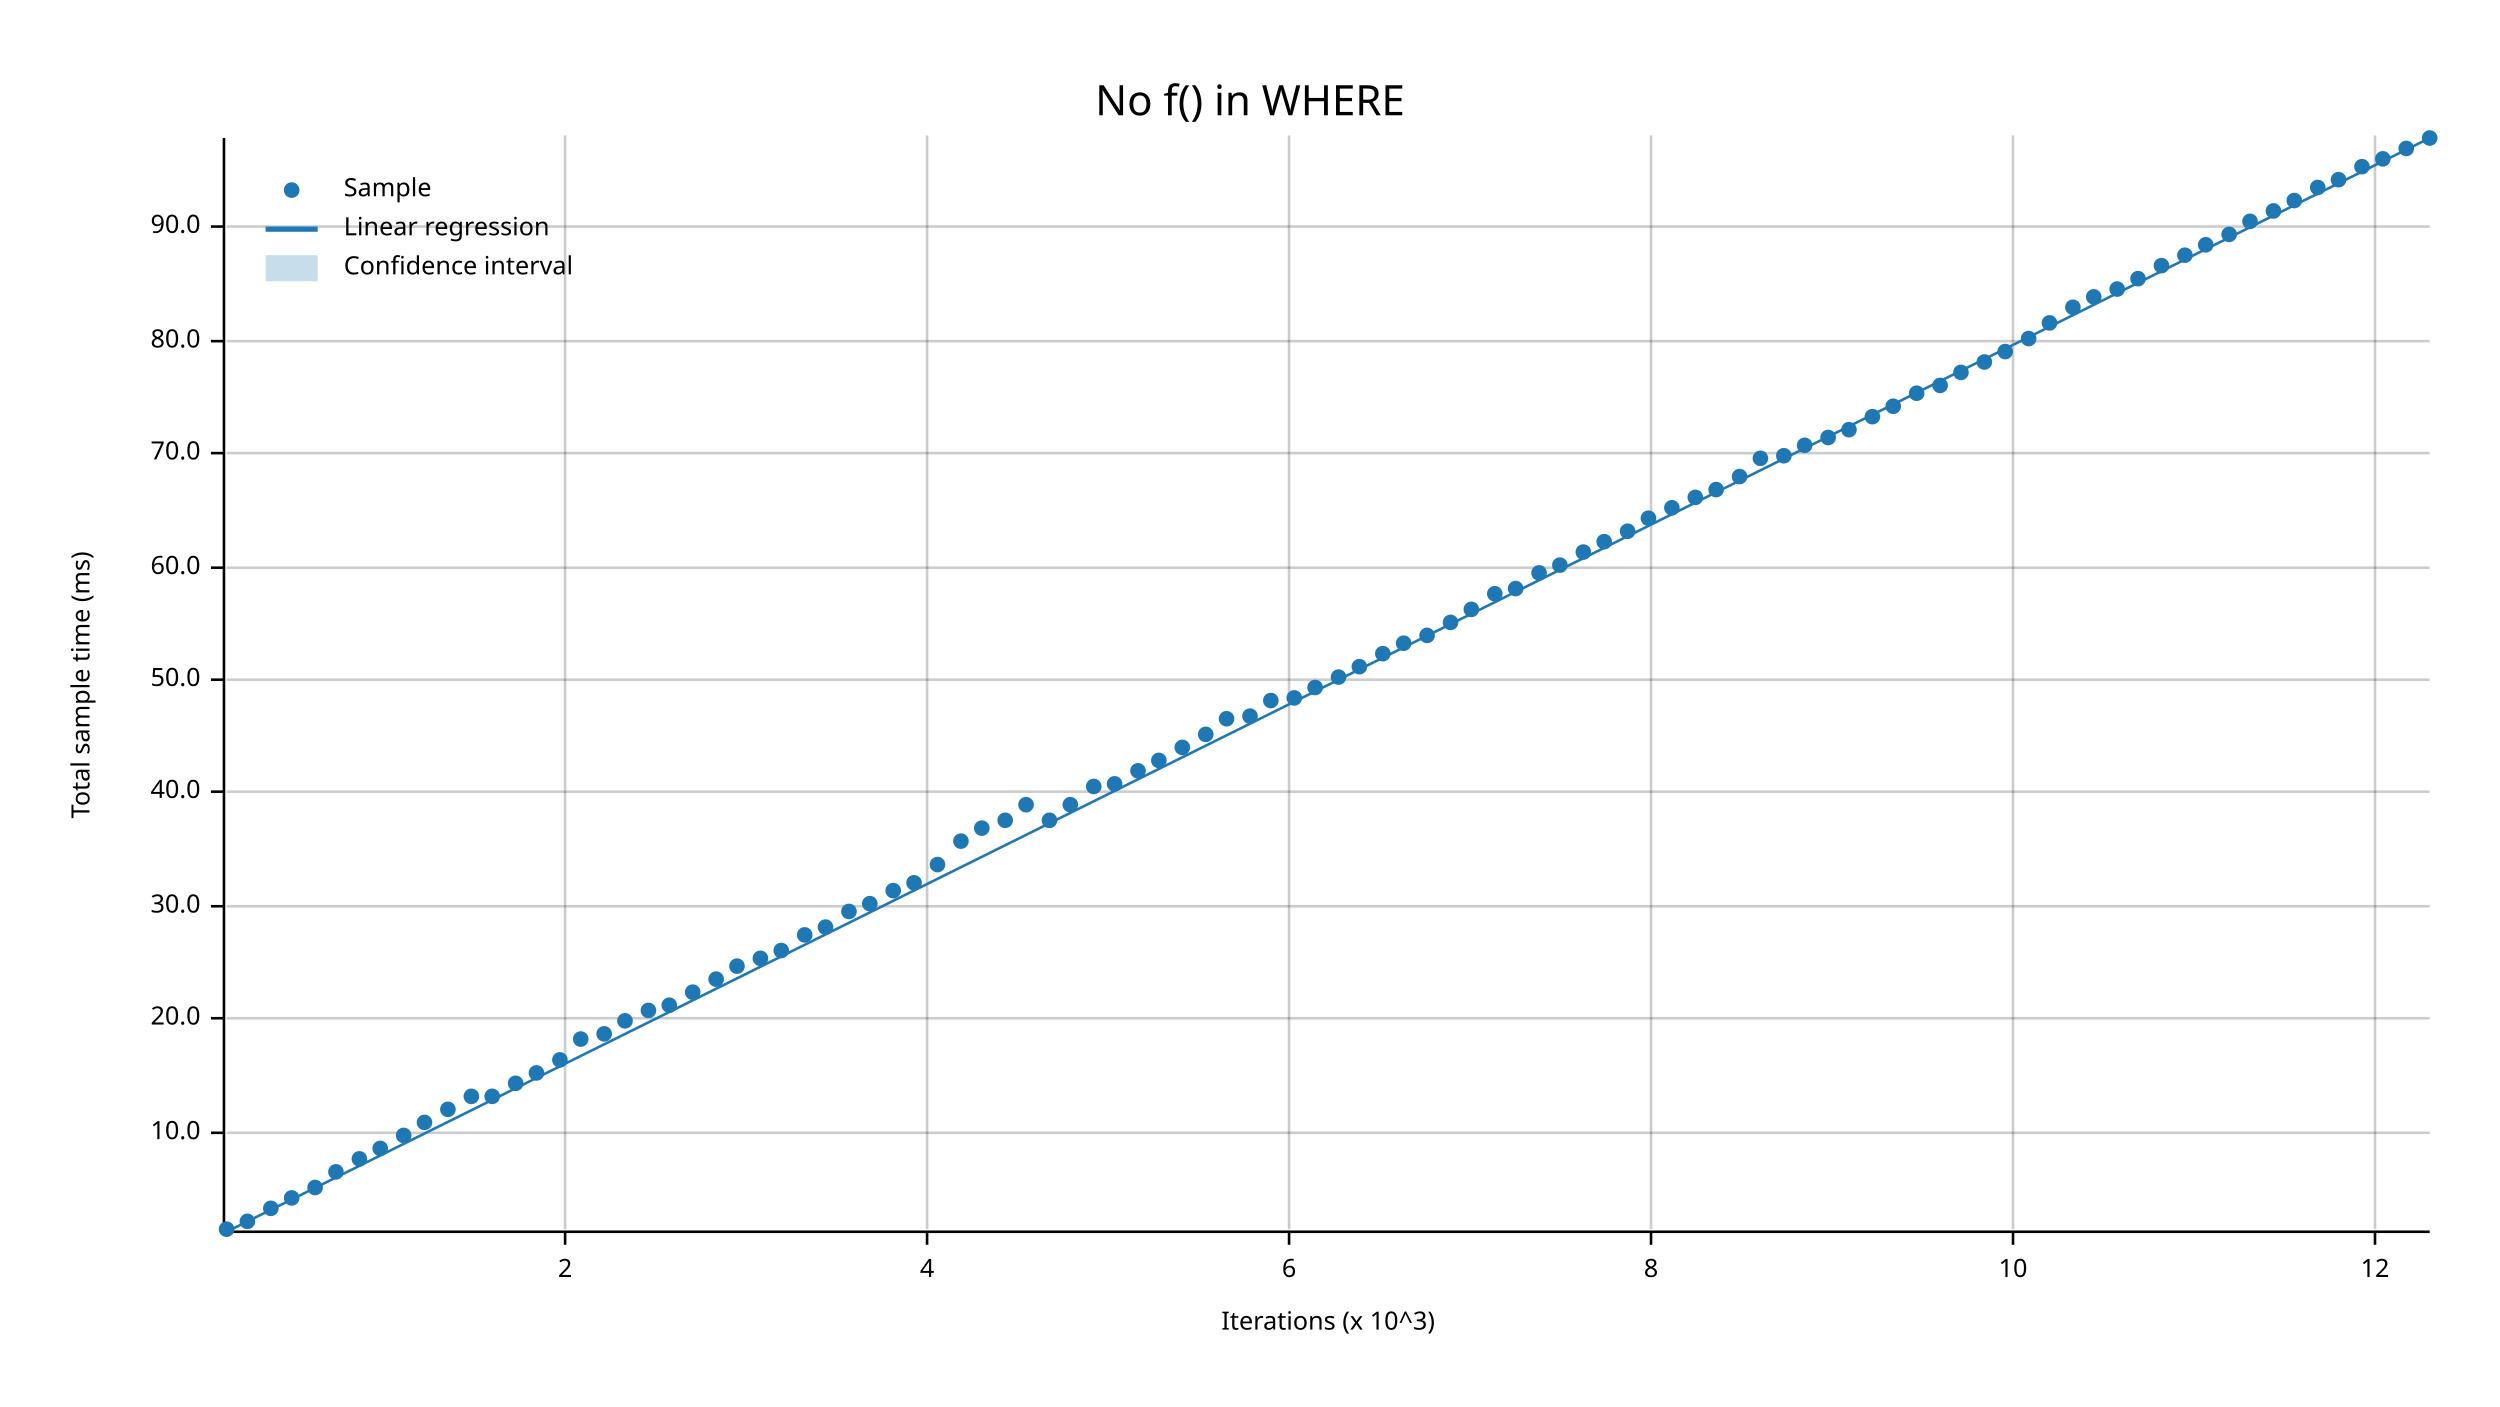
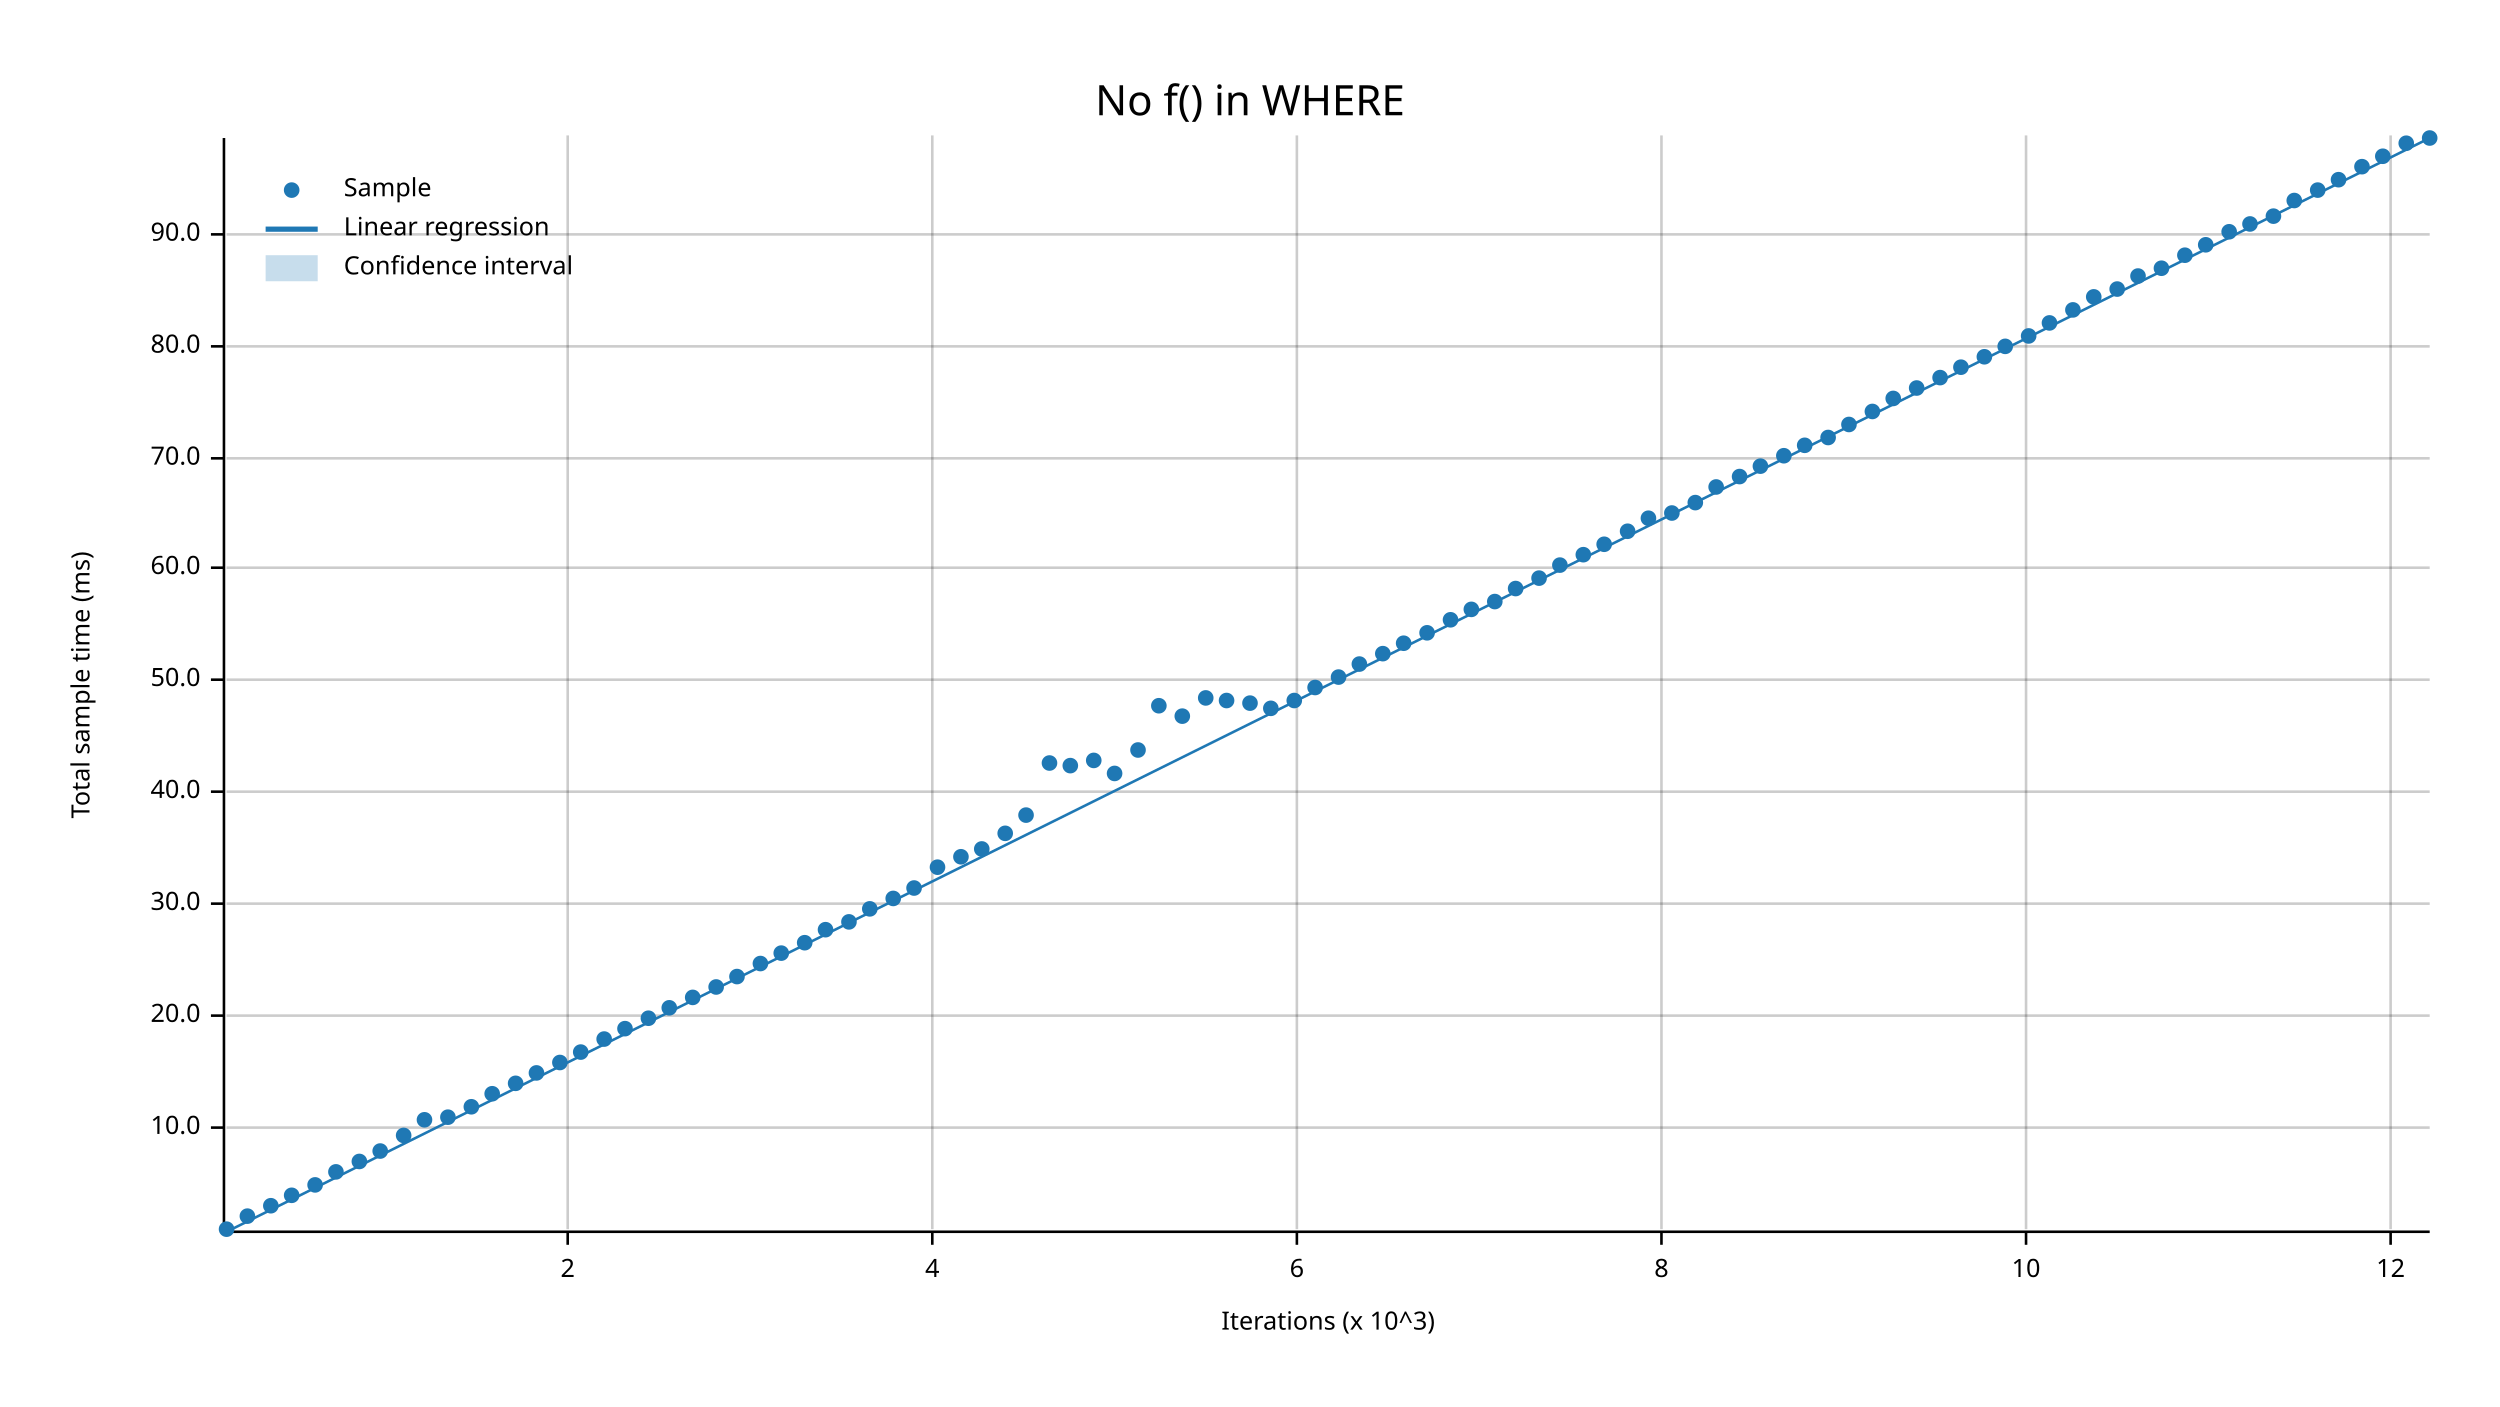
<svg xmlns="http://www.w3.org/2000/svg" width="960" height="540" viewBox="0 0 960 540">
  <text x="480" y="32" dy="0.76em" text-anchor="middle" font-family="sans-serif" font-size="16.129" opacity="1" fill="#000000">
No f() in WHERE
</text>
  <text x="27" y="263" dy="0.76em" text-anchor="middle" font-family="sans-serif" font-size="9.677" opacity="1" fill="#000000" transform="rotate(270, 27, 263)">
Total sample time (ms)
</text>
  <text x="510" y="513" dy="-0.5ex" text-anchor="middle" font-family="sans-serif" font-size="9.677" opacity="1" fill="#000000">
Iterations (x 10^3)
</text>
-   <line opacity="0.2" stroke="#000000" stroke-width="1" x1="217" y1="472" x2="217" y2="52" />
-   <line opacity="0.2" stroke="#000000" stroke-width="1" x1="356" y1="472" x2="356" y2="52" />
-   <line opacity="0.2" stroke="#000000" stroke-width="1" x1="495" y1="472" x2="495" y2="52" />
-   <line opacity="0.2" stroke="#000000" stroke-width="1" x1="634" y1="472" x2="634" y2="52" />
-   <line opacity="0.2" stroke="#000000" stroke-width="1" x1="773" y1="472" x2="773" y2="52" />
-   <line opacity="0.2" stroke="#000000" stroke-width="1" x1="912" y1="472" x2="912" y2="52" />
-   <line opacity="0.2" stroke="#000000" stroke-width="1" x1="87" y1="435" x2="933" y2="435" />
-   <line opacity="0.2" stroke="#000000" stroke-width="1" x1="87" y1="391" x2="933" y2="391" />
-   <line opacity="0.2" stroke="#000000" stroke-width="1" x1="87" y1="348" x2="933" y2="348" />
+   <line opacity="0.2" stroke="#000000" stroke-width="1" x1="218" y1="472" x2="218" y2="52" />
+   <line opacity="0.2" stroke="#000000" stroke-width="1" x1="358" y1="472" x2="358" y2="52" />
+   <line opacity="0.2" stroke="#000000" stroke-width="1" x1="498" y1="472" x2="498" y2="52" />
+   <line opacity="0.2" stroke="#000000" stroke-width="1" x1="638" y1="472" x2="638" y2="52" />
+   <line opacity="0.2" stroke="#000000" stroke-width="1" x1="778" y1="472" x2="778" y2="52" />
+   <line opacity="0.2" stroke="#000000" stroke-width="1" x1="918" y1="472" x2="918" y2="52" />
+   <line opacity="0.2" stroke="#000000" stroke-width="1" x1="87" y1="433" x2="933" y2="433" />
+   <line opacity="0.2" stroke="#000000" stroke-width="1" x1="87" y1="390" x2="933" y2="390" />
+   <line opacity="0.2" stroke="#000000" stroke-width="1" x1="87" y1="347" x2="933" y2="347" />
  <line opacity="0.2" stroke="#000000" stroke-width="1" x1="87" y1="304" x2="933" y2="304" />
  <line opacity="0.2" stroke="#000000" stroke-width="1" x1="87" y1="261" x2="933" y2="261" />
  <line opacity="0.2" stroke="#000000" stroke-width="1" x1="87" y1="218" x2="933" y2="218" />
-   <line opacity="0.2" stroke="#000000" stroke-width="1" x1="87" y1="174" x2="933" y2="174" />
-   <line opacity="0.2" stroke="#000000" stroke-width="1" x1="87" y1="131" x2="933" y2="131" />
-   <line opacity="0.2" stroke="#000000" stroke-width="1" x1="87" y1="87" x2="933" y2="87" />
+   <line opacity="0.2" stroke="#000000" stroke-width="1" x1="87" y1="176" x2="933" y2="176" />
+   <line opacity="0.2" stroke="#000000" stroke-width="1" x1="87" y1="133" x2="933" y2="133" />
+   <line opacity="0.2" stroke="#000000" stroke-width="1" x1="87" y1="90" x2="933" y2="90" />
  <polyline fill="none" opacity="1" stroke="#000000" stroke-width="1" points="86,53 86,473 " />
-   <text x="77" y="435" dy="0.5ex" text-anchor="end" font-family="sans-serif" font-size="9.677" opacity="1" fill="#000000">
+   <text x="77" y="433" dy="0.5ex" text-anchor="end" font-family="sans-serif" font-size="9.677" opacity="1" fill="#000000">
10.0
</text>
-   <polyline fill="none" opacity="1" stroke="#000000" stroke-width="1" points="81,435 86,435 " />
-   <text x="77" y="391" dy="0.5ex" text-anchor="end" font-family="sans-serif" font-size="9.677" opacity="1" fill="#000000">
+   <polyline fill="none" opacity="1" stroke="#000000" stroke-width="1" points="81,433 86,433 " />
+   <text x="77" y="390" dy="0.5ex" text-anchor="end" font-family="sans-serif" font-size="9.677" opacity="1" fill="#000000">
20.0
</text>
-   <polyline fill="none" opacity="1" stroke="#000000" stroke-width="1" points="81,391 86,391 " />
-   <text x="77" y="348" dy="0.5ex" text-anchor="end" font-family="sans-serif" font-size="9.677" opacity="1" fill="#000000">
+   <polyline fill="none" opacity="1" stroke="#000000" stroke-width="1" points="81,390 86,390 " />
+   <text x="77" y="347" dy="0.5ex" text-anchor="end" font-family="sans-serif" font-size="9.677" opacity="1" fill="#000000">
30.0
</text>
-   <polyline fill="none" opacity="1" stroke="#000000" stroke-width="1" points="81,348 86,348 " />
+   <polyline fill="none" opacity="1" stroke="#000000" stroke-width="1" points="81,347 86,347 " />
  <text x="77" y="304" dy="0.5ex" text-anchor="end" font-family="sans-serif" font-size="9.677" opacity="1" fill="#000000">
40.0
</text>
  <polyline fill="none" opacity="1" stroke="#000000" stroke-width="1" points="81,304 86,304 " />
  <text x="77" y="261" dy="0.5ex" text-anchor="end" font-family="sans-serif" font-size="9.677" opacity="1" fill="#000000">
50.0
</text>
  <polyline fill="none" opacity="1" stroke="#000000" stroke-width="1" points="81,261 86,261 " />
  <text x="77" y="218" dy="0.5ex" text-anchor="end" font-family="sans-serif" font-size="9.677" opacity="1" fill="#000000">
60.0
</text>
  <polyline fill="none" opacity="1" stroke="#000000" stroke-width="1" points="81,218 86,218 " />
-   <text x="77" y="174" dy="0.5ex" text-anchor="end" font-family="sans-serif" font-size="9.677" opacity="1" fill="#000000">
+   <text x="77" y="176" dy="0.5ex" text-anchor="end" font-family="sans-serif" font-size="9.677" opacity="1" fill="#000000">
70.0
</text>
-   <polyline fill="none" opacity="1" stroke="#000000" stroke-width="1" points="81,174 86,174 " />
-   <text x="77" y="131" dy="0.5ex" text-anchor="end" font-family="sans-serif" font-size="9.677" opacity="1" fill="#000000">
+   <polyline fill="none" opacity="1" stroke="#000000" stroke-width="1" points="81,176 86,176 " />
+   <text x="77" y="133" dy="0.5ex" text-anchor="end" font-family="sans-serif" font-size="9.677" opacity="1" fill="#000000">
80.0
</text>
-   <polyline fill="none" opacity="1" stroke="#000000" stroke-width="1" points="81,131 86,131 " />
-   <text x="77" y="87" dy="0.5ex" text-anchor="end" font-family="sans-serif" font-size="9.677" opacity="1" fill="#000000">
+   <polyline fill="none" opacity="1" stroke="#000000" stroke-width="1" points="81,133 86,133 " />
+   <text x="77" y="90" dy="0.5ex" text-anchor="end" font-family="sans-serif" font-size="9.677" opacity="1" fill="#000000">
90.0
</text>
-   <polyline fill="none" opacity="1" stroke="#000000" stroke-width="1" points="81,87 86,87 " />
+   <polyline fill="none" opacity="1" stroke="#000000" stroke-width="1" points="81,90 86,90 " />
  <polyline fill="none" opacity="1" stroke="#000000" stroke-width="1" points="87,473 933,473 " />
-   <text x="217" y="483" dy="0.76em" text-anchor="middle" font-family="sans-serif" font-size="9.677" opacity="1" fill="#000000">
+   <text x="218" y="483" dy="0.76em" text-anchor="middle" font-family="sans-serif" font-size="9.677" opacity="1" fill="#000000">
2
</text>
-   <polyline fill="none" opacity="1" stroke="#000000" stroke-width="1" points="217,473 217,478 " />
-   <text x="356" y="483" dy="0.76em" text-anchor="middle" font-family="sans-serif" font-size="9.677" opacity="1" fill="#000000">
+   <polyline fill="none" opacity="1" stroke="#000000" stroke-width="1" points="218,473 218,478 " />
+   <text x="358" y="483" dy="0.76em" text-anchor="middle" font-family="sans-serif" font-size="9.677" opacity="1" fill="#000000">
4
</text>
-   <polyline fill="none" opacity="1" stroke="#000000" stroke-width="1" points="356,473 356,478 " />
-   <text x="495" y="483" dy="0.76em" text-anchor="middle" font-family="sans-serif" font-size="9.677" opacity="1" fill="#000000">
+   <polyline fill="none" opacity="1" stroke="#000000" stroke-width="1" points="358,473 358,478 " />
+   <text x="498" y="483" dy="0.76em" text-anchor="middle" font-family="sans-serif" font-size="9.677" opacity="1" fill="#000000">
6
</text>
-   <polyline fill="none" opacity="1" stroke="#000000" stroke-width="1" points="495,473 495,478 " />
-   <text x="634" y="483" dy="0.76em" text-anchor="middle" font-family="sans-serif" font-size="9.677" opacity="1" fill="#000000">
+   <polyline fill="none" opacity="1" stroke="#000000" stroke-width="1" points="498,473 498,478 " />
+   <text x="638" y="483" dy="0.76em" text-anchor="middle" font-family="sans-serif" font-size="9.677" opacity="1" fill="#000000">
8
</text>
-   <polyline fill="none" opacity="1" stroke="#000000" stroke-width="1" points="634,473 634,478 " />
-   <text x="773" y="483" dy="0.76em" text-anchor="middle" font-family="sans-serif" font-size="9.677" opacity="1" fill="#000000">
+   <polyline fill="none" opacity="1" stroke="#000000" stroke-width="1" points="638,473 638,478 " />
+   <text x="778" y="483" dy="0.76em" text-anchor="middle" font-family="sans-serif" font-size="9.677" opacity="1" fill="#000000">
10
</text>
-   <polyline fill="none" opacity="1" stroke="#000000" stroke-width="1" points="773,473 773,478 " />
-   <text x="912" y="483" dy="0.76em" text-anchor="middle" font-family="sans-serif" font-size="9.677" opacity="1" fill="#000000">
+   <polyline fill="none" opacity="1" stroke="#000000" stroke-width="1" points="778,473 778,478 " />
+   <text x="918" y="483" dy="0.76em" text-anchor="middle" font-family="sans-serif" font-size="9.677" opacity="1" fill="#000000">
12
</text>
-   <polyline fill="none" opacity="1" stroke="#000000" stroke-width="1" points="912,473 912,478 " />
+   <polyline fill="none" opacity="1" stroke="#000000" stroke-width="1" points="918,473 918,478 " />
  <circle cx="87" cy="472" r="3" opacity="1" fill="#1F78B4" stroke="none" stroke-width="1" />
-   <circle cx="95" cy="469" r="3" opacity="1" fill="#1F78B4" stroke="none" stroke-width="1" />
-   <circle cx="104" cy="464" r="3" opacity="1" fill="#1F78B4" stroke="none" stroke-width="1" />
-   <circle cx="112" cy="460" r="3" opacity="1" fill="#1F78B4" stroke="none" stroke-width="1" />
-   <circle cx="121" cy="456" r="3" opacity="1" fill="#1F78B4" stroke="none" stroke-width="1" />
+   <circle cx="95" cy="467" r="3" opacity="1" fill="#1F78B4" stroke="none" stroke-width="1" />
+   <circle cx="104" cy="463" r="3" opacity="1" fill="#1F78B4" stroke="none" stroke-width="1" />
+   <circle cx="112" cy="459" r="3" opacity="1" fill="#1F78B4" stroke="none" stroke-width="1" />
+   <circle cx="121" cy="455" r="3" opacity="1" fill="#1F78B4" stroke="none" stroke-width="1" />
  <circle cx="129" cy="450" r="3" opacity="1" fill="#1F78B4" stroke="none" stroke-width="1" />
-   <circle cx="138" cy="445" r="3" opacity="1" fill="#1F78B4" stroke="none" stroke-width="1" />
-   <circle cx="146" cy="441" r="3" opacity="1" fill="#1F78B4" stroke="none" stroke-width="1" />
+   <circle cx="138" cy="446" r="3" opacity="1" fill="#1F78B4" stroke="none" stroke-width="1" />
+   <circle cx="146" cy="442" r="3" opacity="1" fill="#1F78B4" stroke="none" stroke-width="1" />
  <circle cx="155" cy="436" r="3" opacity="1" fill="#1F78B4" stroke="none" stroke-width="1" />
-   <circle cx="163" cy="431" r="3" opacity="1" fill="#1F78B4" stroke="none" stroke-width="1" />
-   <circle cx="172" cy="426" r="3" opacity="1" fill="#1F78B4" stroke="none" stroke-width="1" />
-   <circle cx="181" cy="421" r="3" opacity="1" fill="#1F78B4" stroke="none" stroke-width="1" />
-   <circle cx="189" cy="421" r="3" opacity="1" fill="#1F78B4" stroke="none" stroke-width="1" />
+   <circle cx="163" cy="430" r="3" opacity="1" fill="#1F78B4" stroke="none" stroke-width="1" />
+   <circle cx="172" cy="429" r="3" opacity="1" fill="#1F78B4" stroke="none" stroke-width="1" />
+   <circle cx="181" cy="425" r="3" opacity="1" fill="#1F78B4" stroke="none" stroke-width="1" />
+   <circle cx="189" cy="420" r="3" opacity="1" fill="#1F78B4" stroke="none" stroke-width="1" />
  <circle cx="198" cy="416" r="3" opacity="1" fill="#1F78B4" stroke="none" stroke-width="1" />
  <circle cx="206" cy="412" r="3" opacity="1" fill="#1F78B4" stroke="none" stroke-width="1" />
-   <circle cx="215" cy="407" r="3" opacity="1" fill="#1F78B4" stroke="none" stroke-width="1" />
-   <circle cx="223" cy="399" r="3" opacity="1" fill="#1F78B4" stroke="none" stroke-width="1" />
-   <circle cx="232" cy="397" r="3" opacity="1" fill="#1F78B4" stroke="none" stroke-width="1" />
-   <circle cx="240" cy="392" r="3" opacity="1" fill="#1F78B4" stroke="none" stroke-width="1" />
-   <circle cx="249" cy="388" r="3" opacity="1" fill="#1F78B4" stroke="none" stroke-width="1" />
-   <circle cx="257" cy="386" r="3" opacity="1" fill="#1F78B4" stroke="none" stroke-width="1" />
-   <circle cx="266" cy="381" r="3" opacity="1" fill="#1F78B4" stroke="none" stroke-width="1" />
-   <circle cx="275" cy="376" r="3" opacity="1" fill="#1F78B4" stroke="none" stroke-width="1" />
-   <circle cx="283" cy="371" r="3" opacity="1" fill="#1F78B4" stroke="none" stroke-width="1" />
-   <circle cx="292" cy="368" r="3" opacity="1" fill="#1F78B4" stroke="none" stroke-width="1" />
-   <circle cx="300" cy="365" r="3" opacity="1" fill="#1F78B4" stroke="none" stroke-width="1" />
-   <circle cx="309" cy="359" r="3" opacity="1" fill="#1F78B4" stroke="none" stroke-width="1" />
-   <circle cx="317" cy="356" r="3" opacity="1" fill="#1F78B4" stroke="none" stroke-width="1" />
-   <circle cx="326" cy="350" r="3" opacity="1" fill="#1F78B4" stroke="none" stroke-width="1" />
-   <circle cx="334" cy="347" r="3" opacity="1" fill="#1F78B4" stroke="none" stroke-width="1" />
-   <circle cx="343" cy="342" r="3" opacity="1" fill="#1F78B4" stroke="none" stroke-width="1" />
-   <circle cx="351" cy="339" r="3" opacity="1" fill="#1F78B4" stroke="none" stroke-width="1" />
-   <circle cx="360" cy="332" r="3" opacity="1" fill="#1F78B4" stroke="none" stroke-width="1" />
-   <circle cx="369" cy="323" r="3" opacity="1" fill="#1F78B4" stroke="none" stroke-width="1" />
-   <circle cx="377" cy="318" r="3" opacity="1" fill="#1F78B4" stroke="none" stroke-width="1" />
-   <circle cx="386" cy="315" r="3" opacity="1" fill="#1F78B4" stroke="none" stroke-width="1" />
-   <circle cx="394" cy="309" r="3" opacity="1" fill="#1F78B4" stroke="none" stroke-width="1" />
-   <circle cx="403" cy="315" r="3" opacity="1" fill="#1F78B4" stroke="none" stroke-width="1" />
-   <circle cx="411" cy="309" r="3" opacity="1" fill="#1F78B4" stroke="none" stroke-width="1" />
-   <circle cx="420" cy="302" r="3" opacity="1" fill="#1F78B4" stroke="none" stroke-width="1" />
-   <circle cx="428" cy="301" r="3" opacity="1" fill="#1F78B4" stroke="none" stroke-width="1" />
-   <circle cx="437" cy="296" r="3" opacity="1" fill="#1F78B4" stroke="none" stroke-width="1" />
-   <circle cx="445" cy="292" r="3" opacity="1" fill="#1F78B4" stroke="none" stroke-width="1" />
-   <circle cx="454" cy="287" r="3" opacity="1" fill="#1F78B4" stroke="none" stroke-width="1" />
-   <circle cx="463" cy="282" r="3" opacity="1" fill="#1F78B4" stroke="none" stroke-width="1" />
-   <circle cx="471" cy="276" r="3" opacity="1" fill="#1F78B4" stroke="none" stroke-width="1" />
-   <circle cx="480" cy="275" r="3" opacity="1" fill="#1F78B4" stroke="none" stroke-width="1" />
-   <circle cx="488" cy="269" r="3" opacity="1" fill="#1F78B4" stroke="none" stroke-width="1" />
-   <circle cx="497" cy="268" r="3" opacity="1" fill="#1F78B4" stroke="none" stroke-width="1" />
+   <circle cx="215" cy="408" r="3" opacity="1" fill="#1F78B4" stroke="none" stroke-width="1" />
+   <circle cx="223" cy="404" r="3" opacity="1" fill="#1F78B4" stroke="none" stroke-width="1" />
+   <circle cx="232" cy="399" r="3" opacity="1" fill="#1F78B4" stroke="none" stroke-width="1" />
+   <circle cx="240" cy="395" r="3" opacity="1" fill="#1F78B4" stroke="none" stroke-width="1" />
+   <circle cx="249" cy="391" r="3" opacity="1" fill="#1F78B4" stroke="none" stroke-width="1" />
+   <circle cx="257" cy="387" r="3" opacity="1" fill="#1F78B4" stroke="none" stroke-width="1" />
+   <circle cx="266" cy="383" r="3" opacity="1" fill="#1F78B4" stroke="none" stroke-width="1" />
+   <circle cx="275" cy="379" r="3" opacity="1" fill="#1F78B4" stroke="none" stroke-width="1" />
+   <circle cx="283" cy="375" r="3" opacity="1" fill="#1F78B4" stroke="none" stroke-width="1" />
+   <circle cx="292" cy="370" r="3" opacity="1" fill="#1F78B4" stroke="none" stroke-width="1" />
+   <circle cx="300" cy="366" r="3" opacity="1" fill="#1F78B4" stroke="none" stroke-width="1" />
+   <circle cx="309" cy="362" r="3" opacity="1" fill="#1F78B4" stroke="none" stroke-width="1" />
+   <circle cx="317" cy="357" r="3" opacity="1" fill="#1F78B4" stroke="none" stroke-width="1" />
+   <circle cx="326" cy="354" r="3" opacity="1" fill="#1F78B4" stroke="none" stroke-width="1" />
+   <circle cx="334" cy="349" r="3" opacity="1" fill="#1F78B4" stroke="none" stroke-width="1" />
+   <circle cx="343" cy="345" r="3" opacity="1" fill="#1F78B4" stroke="none" stroke-width="1" />
+   <circle cx="351" cy="341" r="3" opacity="1" fill="#1F78B4" stroke="none" stroke-width="1" />
+   <circle cx="360" cy="333" r="3" opacity="1" fill="#1F78B4" stroke="none" stroke-width="1" />
+   <circle cx="369" cy="329" r="3" opacity="1" fill="#1F78B4" stroke="none" stroke-width="1" />
+   <circle cx="377" cy="326" r="3" opacity="1" fill="#1F78B4" stroke="none" stroke-width="1" />
+   <circle cx="386" cy="320" r="3" opacity="1" fill="#1F78B4" stroke="none" stroke-width="1" />
+   <circle cx="394" cy="313" r="3" opacity="1" fill="#1F78B4" stroke="none" stroke-width="1" />
+   <circle cx="403" cy="293" r="3" opacity="1" fill="#1F78B4" stroke="none" stroke-width="1" />
+   <circle cx="411" cy="294" r="3" opacity="1" fill="#1F78B4" stroke="none" stroke-width="1" />
+   <circle cx="420" cy="292" r="3" opacity="1" fill="#1F78B4" stroke="none" stroke-width="1" />
+   <circle cx="428" cy="297" r="3" opacity="1" fill="#1F78B4" stroke="none" stroke-width="1" />
+   <circle cx="437" cy="288" r="3" opacity="1" fill="#1F78B4" stroke="none" stroke-width="1" />
+   <circle cx="445" cy="271" r="3" opacity="1" fill="#1F78B4" stroke="none" stroke-width="1" />
+   <circle cx="454" cy="275" r="3" opacity="1" fill="#1F78B4" stroke="none" stroke-width="1" />
+   <circle cx="463" cy="268" r="3" opacity="1" fill="#1F78B4" stroke="none" stroke-width="1" />
+   <circle cx="471" cy="269" r="3" opacity="1" fill="#1F78B4" stroke="none" stroke-width="1" />
+   <circle cx="480" cy="270" r="3" opacity="1" fill="#1F78B4" stroke="none" stroke-width="1" />
+   <circle cx="488" cy="272" r="3" opacity="1" fill="#1F78B4" stroke="none" stroke-width="1" />
+   <circle cx="497" cy="269" r="3" opacity="1" fill="#1F78B4" stroke="none" stroke-width="1" />
  <circle cx="505" cy="264" r="3" opacity="1" fill="#1F78B4" stroke="none" stroke-width="1" />
  <circle cx="514" cy="260" r="3" opacity="1" fill="#1F78B4" stroke="none" stroke-width="1" />
-   <circle cx="522" cy="256" r="3" opacity="1" fill="#1F78B4" stroke="none" stroke-width="1" />
+   <circle cx="522" cy="255" r="3" opacity="1" fill="#1F78B4" stroke="none" stroke-width="1" />
  <circle cx="531" cy="251" r="3" opacity="1" fill="#1F78B4" stroke="none" stroke-width="1" />
  <circle cx="539" cy="247" r="3" opacity="1" fill="#1F78B4" stroke="none" stroke-width="1" />
-   <circle cx="548" cy="244" r="3" opacity="1" fill="#1F78B4" stroke="none" stroke-width="1" />
-   <circle cx="557" cy="239" r="3" opacity="1" fill="#1F78B4" stroke="none" stroke-width="1" />
+   <circle cx="548" cy="243" r="3" opacity="1" fill="#1F78B4" stroke="none" stroke-width="1" />
+   <circle cx="557" cy="238" r="3" opacity="1" fill="#1F78B4" stroke="none" stroke-width="1" />
  <circle cx="565" cy="234" r="3" opacity="1" fill="#1F78B4" stroke="none" stroke-width="1" />
-   <circle cx="574" cy="228" r="3" opacity="1" fill="#1F78B4" stroke="none" stroke-width="1" />
+   <circle cx="574" cy="231" r="3" opacity="1" fill="#1F78B4" stroke="none" stroke-width="1" />
  <circle cx="582" cy="226" r="3" opacity="1" fill="#1F78B4" stroke="none" stroke-width="1" />
-   <circle cx="591" cy="220" r="3" opacity="1" fill="#1F78B4" stroke="none" stroke-width="1" />
+   <circle cx="591" cy="222" r="3" opacity="1" fill="#1F78B4" stroke="none" stroke-width="1" />
  <circle cx="599" cy="217" r="3" opacity="1" fill="#1F78B4" stroke="none" stroke-width="1" />
-   <circle cx="608" cy="212" r="3" opacity="1" fill="#1F78B4" stroke="none" stroke-width="1" />
-   <circle cx="616" cy="208" r="3" opacity="1" fill="#1F78B4" stroke="none" stroke-width="1" />
+   <circle cx="608" cy="213" r="3" opacity="1" fill="#1F78B4" stroke="none" stroke-width="1" />
+   <circle cx="616" cy="209" r="3" opacity="1" fill="#1F78B4" stroke="none" stroke-width="1" />
  <circle cx="625" cy="204" r="3" opacity="1" fill="#1F78B4" stroke="none" stroke-width="1" />
  <circle cx="633" cy="199" r="3" opacity="1" fill="#1F78B4" stroke="none" stroke-width="1" />
-   <circle cx="642" cy="195" r="3" opacity="1" fill="#1F78B4" stroke="none" stroke-width="1" />
-   <circle cx="651" cy="191" r="3" opacity="1" fill="#1F78B4" stroke="none" stroke-width="1" />
-   <circle cx="659" cy="188" r="3" opacity="1" fill="#1F78B4" stroke="none" stroke-width="1" />
+   <circle cx="642" cy="197" r="3" opacity="1" fill="#1F78B4" stroke="none" stroke-width="1" />
+   <circle cx="651" cy="193" r="3" opacity="1" fill="#1F78B4" stroke="none" stroke-width="1" />
+   <circle cx="659" cy="187" r="3" opacity="1" fill="#1F78B4" stroke="none" stroke-width="1" />
  <circle cx="668" cy="183" r="3" opacity="1" fill="#1F78B4" stroke="none" stroke-width="1" />
-   <circle cx="676" cy="176" r="3" opacity="1" fill="#1F78B4" stroke="none" stroke-width="1" />
+   <circle cx="676" cy="179" r="3" opacity="1" fill="#1F78B4" stroke="none" stroke-width="1" />
  <circle cx="685" cy="175" r="3" opacity="1" fill="#1F78B4" stroke="none" stroke-width="1" />
  <circle cx="693" cy="171" r="3" opacity="1" fill="#1F78B4" stroke="none" stroke-width="1" />
  <circle cx="702" cy="168" r="3" opacity="1" fill="#1F78B4" stroke="none" stroke-width="1" />
-   <circle cx="710" cy="165" r="3" opacity="1" fill="#1F78B4" stroke="none" stroke-width="1" />
-   <circle cx="719" cy="160" r="3" opacity="1" fill="#1F78B4" stroke="none" stroke-width="1" />
-   <circle cx="727" cy="156" r="3" opacity="1" fill="#1F78B4" stroke="none" stroke-width="1" />
-   <circle cx="736" cy="151" r="3" opacity="1" fill="#1F78B4" stroke="none" stroke-width="1" />
-   <circle cx="745" cy="148" r="3" opacity="1" fill="#1F78B4" stroke="none" stroke-width="1" />
-   <circle cx="753" cy="143" r="3" opacity="1" fill="#1F78B4" stroke="none" stroke-width="1" />
-   <circle cx="762" cy="139" r="3" opacity="1" fill="#1F78B4" stroke="none" stroke-width="1" />
-   <circle cx="770" cy="135" r="3" opacity="1" fill="#1F78B4" stroke="none" stroke-width="1" />
-   <circle cx="779" cy="130" r="3" opacity="1" fill="#1F78B4" stroke="none" stroke-width="1" />
+   <circle cx="710" cy="163" r="3" opacity="1" fill="#1F78B4" stroke="none" stroke-width="1" />
+   <circle cx="719" cy="158" r="3" opacity="1" fill="#1F78B4" stroke="none" stroke-width="1" />
+   <circle cx="727" cy="153" r="3" opacity="1" fill="#1F78B4" stroke="none" stroke-width="1" />
+   <circle cx="736" cy="149" r="3" opacity="1" fill="#1F78B4" stroke="none" stroke-width="1" />
+   <circle cx="745" cy="145" r="3" opacity="1" fill="#1F78B4" stroke="none" stroke-width="1" />
+   <circle cx="753" cy="141" r="3" opacity="1" fill="#1F78B4" stroke="none" stroke-width="1" />
+   <circle cx="762" cy="137" r="3" opacity="1" fill="#1F78B4" stroke="none" stroke-width="1" />
+   <circle cx="770" cy="133" r="3" opacity="1" fill="#1F78B4" stroke="none" stroke-width="1" />
+   <circle cx="779" cy="129" r="3" opacity="1" fill="#1F78B4" stroke="none" stroke-width="1" />
  <circle cx="787" cy="124" r="3" opacity="1" fill="#1F78B4" stroke="none" stroke-width="1" />
-   <circle cx="796" cy="118" r="3" opacity="1" fill="#1F78B4" stroke="none" stroke-width="1" />
+   <circle cx="796" cy="119" r="3" opacity="1" fill="#1F78B4" stroke="none" stroke-width="1" />
  <circle cx="804" cy="114" r="3" opacity="1" fill="#1F78B4" stroke="none" stroke-width="1" />
  <circle cx="813" cy="111" r="3" opacity="1" fill="#1F78B4" stroke="none" stroke-width="1" />
-   <circle cx="821" cy="107" r="3" opacity="1" fill="#1F78B4" stroke="none" stroke-width="1" />
-   <circle cx="830" cy="102" r="3" opacity="1" fill="#1F78B4" stroke="none" stroke-width="1" />
+   <circle cx="821" cy="106" r="3" opacity="1" fill="#1F78B4" stroke="none" stroke-width="1" />
+   <circle cx="830" cy="103" r="3" opacity="1" fill="#1F78B4" stroke="none" stroke-width="1" />
  <circle cx="839" cy="98" r="3" opacity="1" fill="#1F78B4" stroke="none" stroke-width="1" />
  <circle cx="847" cy="94" r="3" opacity="1" fill="#1F78B4" stroke="none" stroke-width="1" />
-   <circle cx="856" cy="90" r="3" opacity="1" fill="#1F78B4" stroke="none" stroke-width="1" />
-   <circle cx="864" cy="85" r="3" opacity="1" fill="#1F78B4" stroke="none" stroke-width="1" />
-   <circle cx="873" cy="81" r="3" opacity="1" fill="#1F78B4" stroke="none" stroke-width="1" />
+   <circle cx="856" cy="89" r="3" opacity="1" fill="#1F78B4" stroke="none" stroke-width="1" />
+   <circle cx="864" cy="86" r="3" opacity="1" fill="#1F78B4" stroke="none" stroke-width="1" />
+   <circle cx="873" cy="83" r="3" opacity="1" fill="#1F78B4" stroke="none" stroke-width="1" />
  <circle cx="881" cy="77" r="3" opacity="1" fill="#1F78B4" stroke="none" stroke-width="1" />
-   <circle cx="890" cy="72" r="3" opacity="1" fill="#1F78B4" stroke="none" stroke-width="1" />
+   <circle cx="890" cy="73" r="3" opacity="1" fill="#1F78B4" stroke="none" stroke-width="1" />
  <circle cx="898" cy="69" r="3" opacity="1" fill="#1F78B4" stroke="none" stroke-width="1" />
  <circle cx="907" cy="64" r="3" opacity="1" fill="#1F78B4" stroke="none" stroke-width="1" />
-   <circle cx="915" cy="61" r="3" opacity="1" fill="#1F78B4" stroke="none" stroke-width="1" />
-   <circle cx="924" cy="57" r="3" opacity="1" fill="#1F78B4" stroke="none" stroke-width="1" />
+   <circle cx="915" cy="60" r="3" opacity="1" fill="#1F78B4" stroke="none" stroke-width="1" />
+   <circle cx="924" cy="55" r="3" opacity="1" fill="#1F78B4" stroke="none" stroke-width="1" />
  <circle cx="933" cy="53" r="3" opacity="1" fill="#1F78B4" stroke="none" stroke-width="1" />
  <polyline fill="none" opacity="1" stroke="#1F78B4" stroke-width="1" points="87,473 933,53 " />
  <polygon opacity="0.25" fill="#1F78B4" points="87,473 933,53 933,53 " />
  <text x="132" y="68" dy="0.76em" text-anchor="start" font-family="sans-serif" font-size="9.677" opacity="1" fill="#000000">
Sample
</text>
  <text x="132" y="83" dy="0.76em" text-anchor="start" font-family="sans-serif" font-size="9.677" opacity="1" fill="#000000">
Linear regression
</text>
  <text x="132" y="98" dy="0.76em" text-anchor="start" font-family="sans-serif" font-size="9.677" opacity="1" fill="#000000">
Confidence interval
</text>
  <circle cx="112" cy="73" r="3" opacity="1" fill="#1F78B4" stroke="none" stroke-width="1" />
  <polyline fill="none" opacity="1" stroke="#1F78B4" stroke-width="2" points="102,88 122,88 " />
  <rect x="102" y="98" width="20" height="10" opacity="0.25" fill="#1F78B4" stroke="none" />
</svg>
